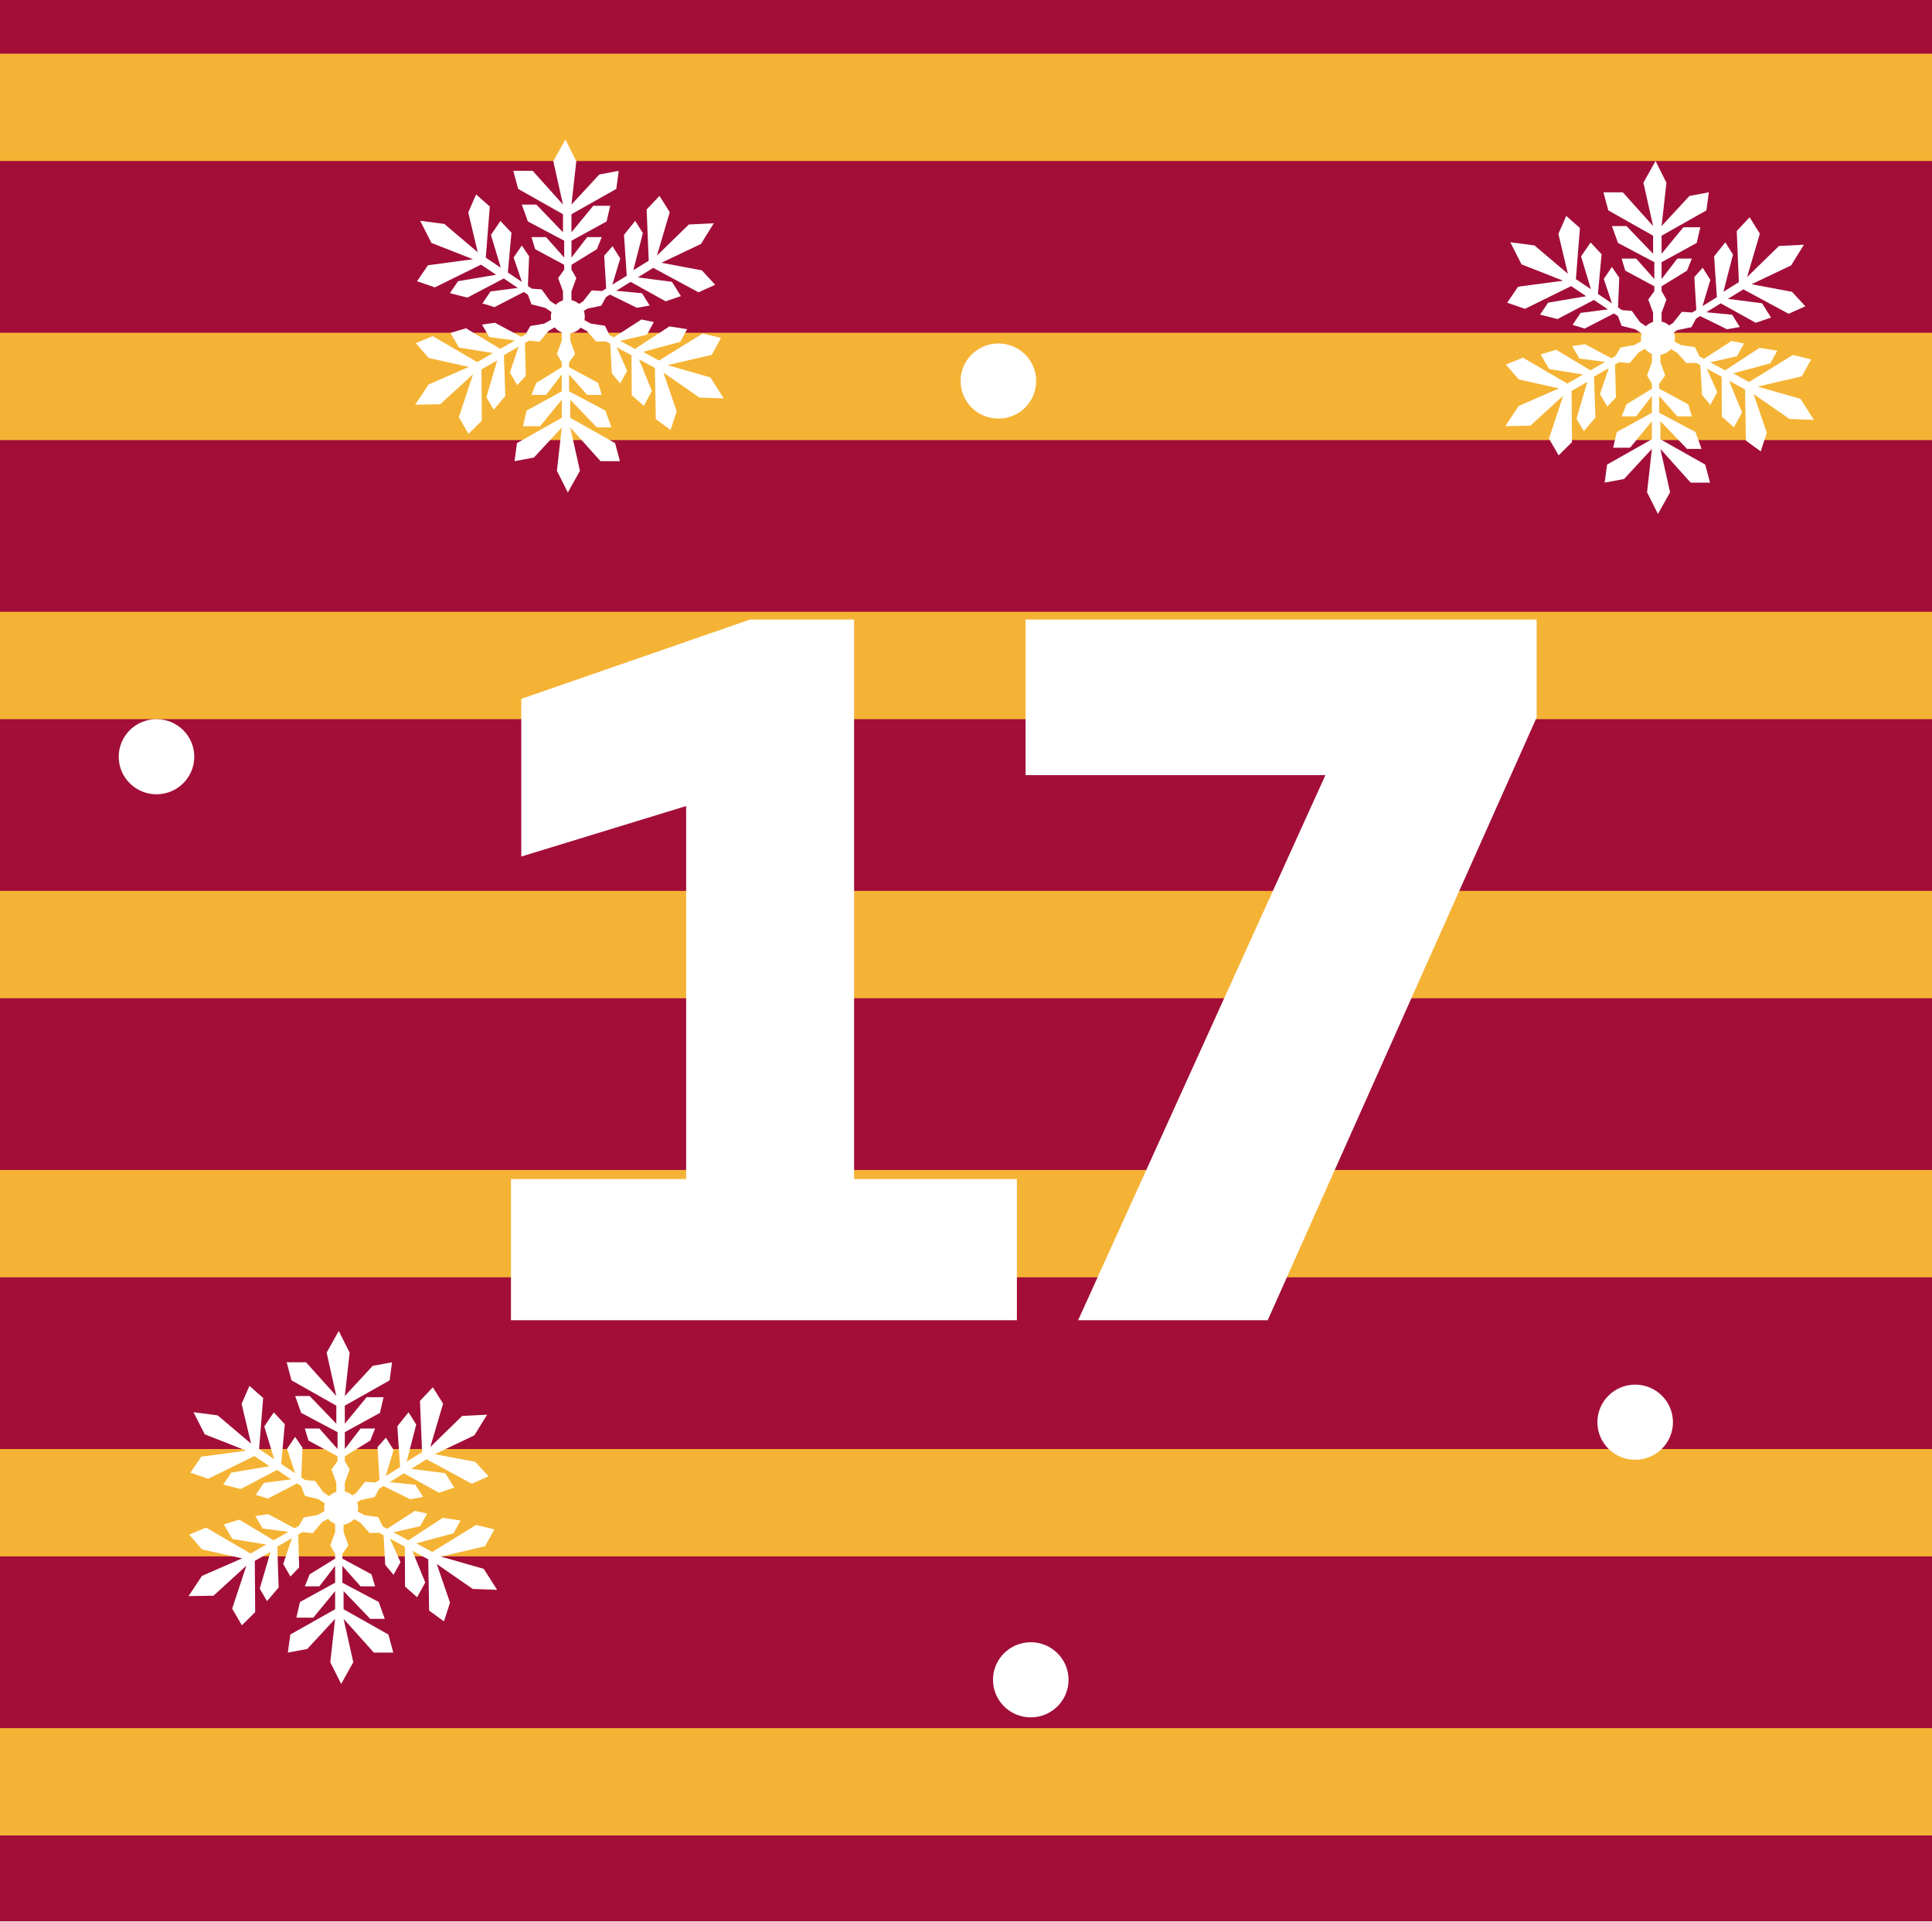
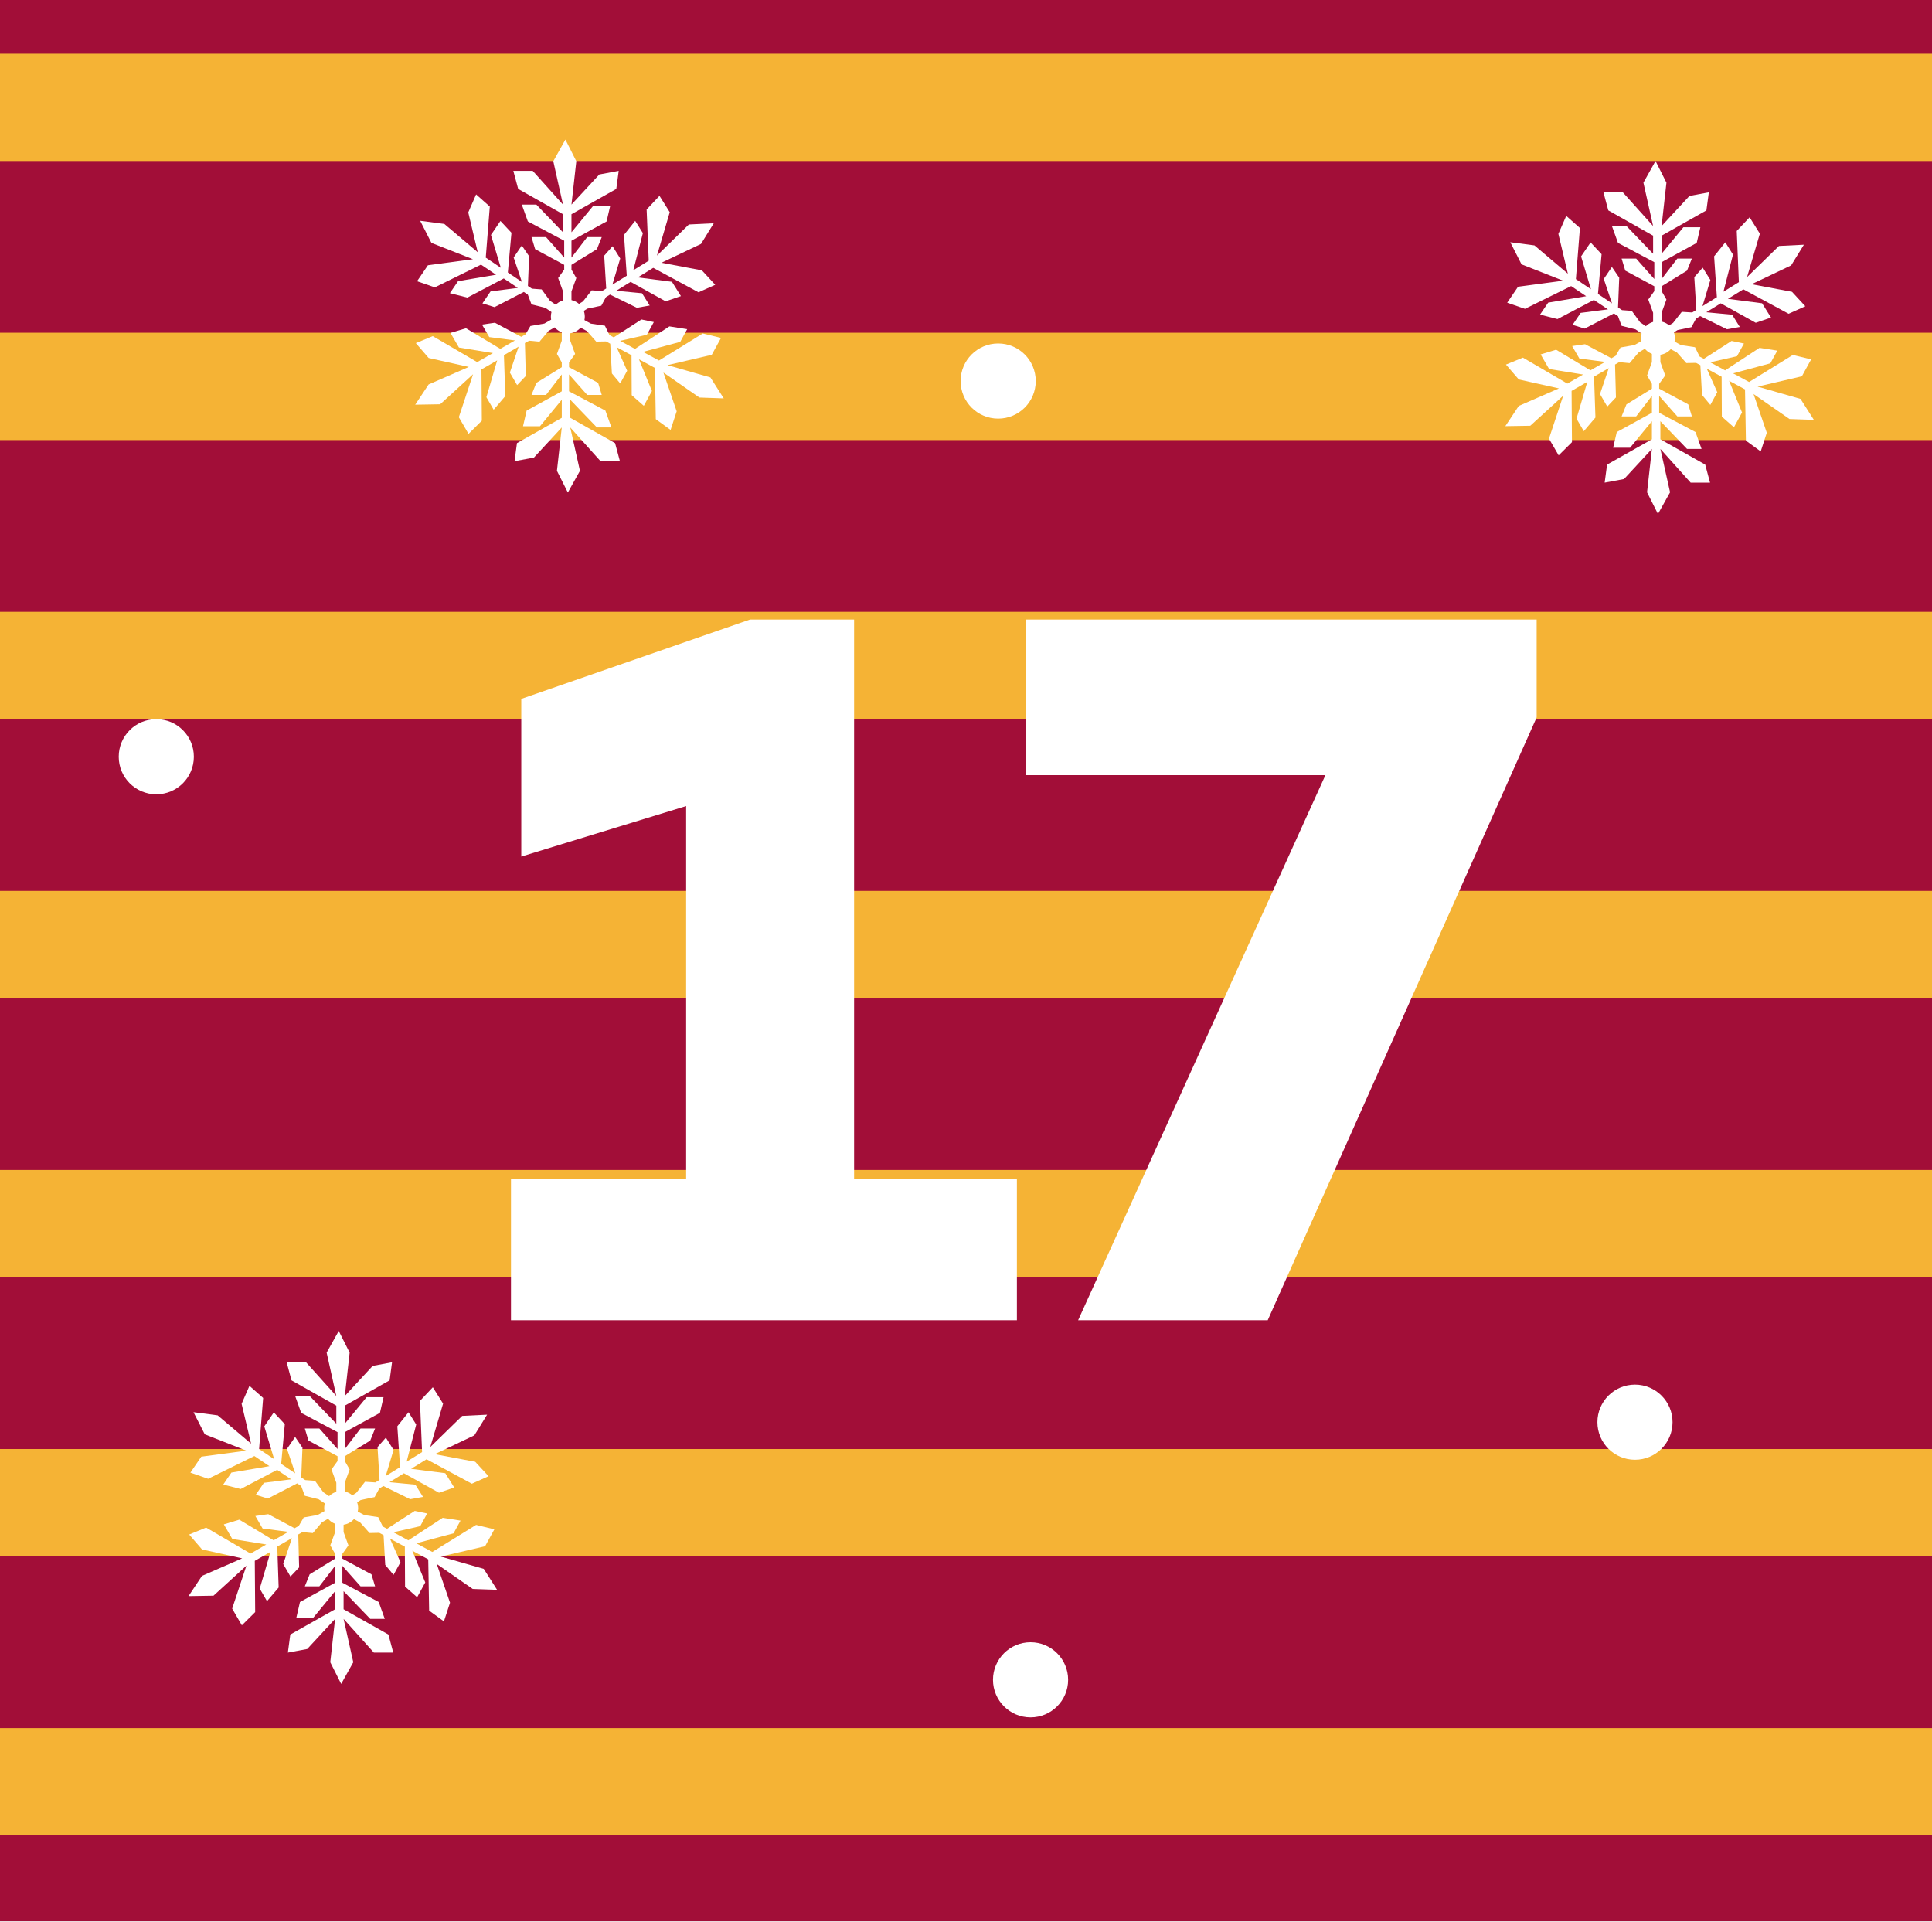
<svg xmlns="http://www.w3.org/2000/svg" width="180" height="179" viewBox="0 0 180 179" fill="none">
  <path d="M180 0H0V179H180V0Z" fill="#A20E38" />
  <rect y="5" width="180" height="10" fill="#F5B335" />
  <rect y="31" width="180" height="10" fill="#F5B335" />
  <rect y="57" width="180" height="10" fill="#F5B335" />
  <rect y="83" width="180" height="10" fill="#F5B335" />
  <rect y="109" width="180" height="10" fill="#F5B335" />
  <rect y="135" width="180" height="10" fill="#F5B335" />
  <rect y="161" width="180" height="10" fill="#F5B335" />
  <path d="M31.335 138.141V139.039H32.125V138.141L32.576 136.906L32.125 136.121V135.672L34.495 134.213L34.946 133.09H33.592L32.125 134.998V133.427L35.398 131.631L35.736 130.173H34.156L32.125 132.642V130.958L36.3 128.601L36.526 126.918L34.721 127.255L32.125 130.06L32.576 126.02L31.561 124L30.432 126.02L31.335 130.06L28.514 126.918H26.708L27.159 128.601L31.335 130.958V132.642L28.852 130.06H27.498L28.062 131.631L31.448 133.427V134.998L29.755 133.09H28.401L28.739 134.213L31.448 135.672V136.121L30.884 136.906L31.335 138.141Z" fill="white" />
  <path d="M32.012 142.742L32.012 141.844L31.222 141.844L31.222 142.742L30.771 143.977L31.222 144.762L31.222 145.211L28.852 146.67L28.401 147.792L29.755 147.792L31.222 145.884L31.222 147.456L27.949 149.251L27.611 150.71L29.191 150.71L31.222 148.241L31.222 149.925L27.046 152.281L26.821 153.965L28.626 153.628L31.222 150.822L30.771 154.863L31.786 156.883L32.915 154.863L32.012 150.822L34.833 153.965L36.639 153.965L36.188 152.281L32.012 149.925L32.012 148.241L34.495 150.822L35.849 150.822L35.285 149.251L31.899 147.456L31.899 145.884L33.592 147.792L34.946 147.792L34.608 146.67L31.899 145.211L31.899 144.762L32.463 143.977L32.012 142.742Z" fill="white" />
  <path d="M33.193 139.086L32.427 139.56L32.845 140.227L33.611 139.752L34.903 139.481L35.335 138.684L35.718 138.447L38.217 139.676L39.413 139.464L38.697 138.321L36.293 138.091L37.634 137.26L40.897 139.073L42.322 138.588L41.486 137.254L38.305 136.845L39.742 135.955L43.961 138.233L45.517 137.534L44.275 136.188L40.508 135.48L44.195 133.725L45.382 131.8L43.061 131.915L40.09 134.813L41.281 130.77L40.326 129.246L39.128 130.517L39.324 135.288L37.887 136.178L38.778 132.718L38.062 131.575L37.019 132.882L37.276 136.689L35.935 137.519L36.669 135.082L35.953 133.939L35.174 134.818L35.36 137.875L34.977 138.113L34.008 138.052L33.193 139.086Z" fill="white" />
  <path d="M29.994 141.826L30.776 141.377L30.381 140.697L29.599 141.146L28.298 141.374L27.84 142.156L27.449 142.38L24.993 141.069L23.79 141.241L24.468 142.407L26.863 142.717L25.494 143.502L22.294 141.582L20.854 142.02L21.644 143.38L24.81 143.895L23.344 144.737L19.204 142.319L17.625 142.966L18.821 144.353L22.562 145.186L18.818 146.817L17.567 148.702L19.89 148.664L22.957 145.866L21.631 149.867L22.534 151.422L23.774 150.192L23.739 145.417L25.205 144.576L24.199 148.004L24.876 149.171L25.962 147.899L25.833 144.086L27.201 143.3L26.386 145.712L27.063 146.878L27.871 146.025L27.788 142.963L28.178 142.739L29.145 142.832L29.994 141.826Z" fill="white" />
  <path d="M33.935 141.152L33.142 140.722L32.764 141.412L33.557 141.842L34.431 142.826L35.34 142.808L35.737 143.023L35.891 145.791L36.666 146.722L37.314 145.539L36.331 143.345L37.719 144.097L37.738 147.814L38.864 148.808L39.62 147.428L38.412 144.473L39.899 145.279L39.982 150.052L41.36 151.055L41.927 149.317L40.691 145.708L44.043 148.036L46.313 148.115L45.069 146.163L41.069 145.018L45.194 144.058L46.058 142.482L44.356 142.07L40.277 144.589L38.79 143.783L42.258 142.85L42.906 141.668L41.248 141.409L38.043 143.506L36.655 142.754L39.15 142.189L39.798 141.006L38.645 140.765L36.061 142.432L35.664 142.217L35.241 141.348L33.935 141.152Z" fill="white" />
  <path d="M29.68 139.678L30.428 140.181L30.871 139.53L30.123 139.027L29.348 137.963L28.44 137.895L28.066 137.644L28.179 134.874L27.497 133.873L26.738 134.989L27.506 137.266L26.197 136.386L26.535 132.684L25.509 131.588L24.624 132.889L25.542 135.946L24.14 135.003L24.517 130.243L23.241 129.114L22.51 130.79L23.392 134.5L20.28 131.864L18.028 131.569L19.079 133.631L22.95 135.151L18.752 135.714L17.74 137.201L19.395 137.773L23.698 135.654L25.1 136.597L21.559 137.196L20.8 138.311L22.425 138.727L25.817 136.944L27.126 137.824L24.588 138.15L23.83 139.265L24.954 139.615L27.687 138.201L28.061 138.453L28.399 139.358L29.68 139.678Z" fill="white" />
  <ellipse cx="31.786" cy="140.497" rx="1.58" ry="1.571" fill="white" />
  <path d="M52.452 27.141V28.038H53.242V27.141L53.694 25.906L53.242 25.121V24.672L55.612 23.213L56.063 22.09H54.709L53.242 23.998V22.427L56.515 20.631L56.853 19.172H55.273L53.242 21.642V19.958L57.418 17.601L57.644 15.918L55.838 16.255L53.242 19.06L53.694 15.02L52.678 13L51.549 15.02L52.452 19.06L49.631 15.918H47.825L48.277 17.601L52.452 19.958V21.642L49.969 19.06H48.615L49.179 20.631L52.565 22.427V23.998L50.872 22.09H49.518L49.856 23.213L52.565 24.672V25.121L52.001 25.906L52.452 27.141Z" fill="white" />
  <path d="M53.129 31.742L53.129 30.844L52.339 30.844L52.339 31.742L51.888 32.977L52.339 33.762L52.339 34.211L49.969 35.67L49.518 36.792L50.872 36.792L52.339 34.884L52.339 36.456L49.066 38.251L48.728 39.71L50.308 39.71L52.339 37.241L52.339 38.925L48.164 41.281L47.938 42.965L49.744 42.628L52.339 39.822L51.888 43.863L52.904 45.883L54.032 43.863L53.129 39.822L55.951 42.965L57.756 42.965L57.305 41.281L53.129 38.925L53.129 37.241L55.612 39.822L56.966 39.822L56.402 38.251L53.016 36.456L53.016 34.884L54.709 36.792L56.063 36.792L55.725 35.67L53.016 34.211L53.016 33.762L53.581 32.977L53.129 31.742Z" fill="white" />
  <path d="M54.311 28.086L53.544 28.56L53.962 29.227L54.728 28.753L56.021 28.481L56.453 27.684L56.836 27.447L59.334 28.676L60.531 28.464L59.815 27.321L57.41 27.091L58.752 26.26L62.015 28.073L63.439 27.588L62.603 26.254L59.422 25.845L60.859 24.955L65.078 27.233L66.635 26.534L65.392 25.188L61.625 24.48L65.312 22.725L66.5 20.8L64.179 20.915L61.208 23.813L62.398 19.77L61.443 18.246L60.245 19.517L60.441 24.288L59.004 25.178L59.895 21.718L59.179 20.575L58.136 21.882L58.394 25.689L57.053 26.52L57.786 24.082L57.07 22.939L56.291 23.818L56.478 26.875L56.095 27.113L55.126 27.052L54.311 28.086Z" fill="white" />
  <path d="M51.111 30.826L51.893 30.377L51.498 29.697L50.716 30.146L49.416 30.374L48.957 31.156L48.566 31.38L46.111 30.069L44.908 30.241L45.585 31.407L47.98 31.717L46.611 32.502L43.411 30.582L41.971 31.02L42.761 32.38L45.927 32.895L44.461 33.737L40.321 31.319L38.742 31.966L39.938 33.353L43.679 34.186L39.935 35.817L38.684 37.702L41.007 37.664L44.075 34.866L42.749 38.867L43.651 40.422L44.892 39.192L44.856 34.417L46.322 33.575L45.316 37.004L45.993 38.171L47.079 36.899L46.95 33.086L48.318 32.3L47.503 34.712L48.18 35.878L48.989 35.025L48.905 31.963L49.296 31.739L50.262 31.832L51.111 30.826Z" fill="white" />
  <path d="M55.052 30.152L54.259 29.722L53.881 30.412L54.674 30.841L55.548 31.826L56.458 31.808L56.854 32.023L57.008 34.791L57.783 35.722L58.431 34.539L57.449 32.345L58.836 33.097L58.855 36.814L59.982 37.808L60.738 36.428L59.53 33.473L61.016 34.279L61.099 39.052L62.477 40.055L63.044 38.317L61.809 34.708L65.16 37.036L67.43 37.115L66.186 35.163L62.187 34.018L66.311 33.058L67.176 31.482L65.473 31.07L61.394 33.589L59.908 32.783L63.375 31.85L64.023 30.668L62.366 30.409L59.16 32.506L57.773 31.754L60.267 31.189L60.915 30.006L59.762 29.765L57.178 31.432L56.782 31.217L56.358 30.348L55.052 30.152Z" fill="white" />
  <path d="M50.798 28.678L51.545 29.181L51.988 28.53L51.24 28.027L50.465 26.963L49.558 26.895L49.184 26.644L49.296 23.874L48.614 22.873L47.856 23.989L48.623 26.266L47.314 25.386L47.652 21.684L46.626 20.588L45.741 21.889L46.66 24.946L45.258 24.003L45.634 19.243L44.358 18.114L43.627 19.79L44.51 23.5L41.397 20.864L39.146 20.569L40.196 22.631L44.067 24.151L39.869 24.714L38.857 26.201L40.512 26.773L44.815 24.654L46.217 25.597L42.676 26.196L41.917 27.311L43.542 27.727L46.935 25.944L48.243 26.824L45.706 27.15L44.947 28.265L46.072 28.615L48.804 27.201L49.178 27.453L49.516 28.358L50.798 28.678Z" fill="white" />
  <ellipse cx="52.904" cy="29.497" rx="1.58" ry="1.571" fill="white" />
  <path d="M154.016 29.141V30.038H154.806V29.141L155.258 27.906L154.806 27.121V26.672L157.176 25.213L157.628 24.09H156.274L154.806 25.998V24.427L158.079 22.631L158.418 21.172H156.838L154.806 23.642V21.958L158.982 19.601L159.208 17.918L157.402 18.255L154.806 21.06L155.258 17.02L154.242 15L153.114 17.02L154.016 21.06L151.195 17.918H149.389L149.841 19.601L154.016 21.958V23.642L151.534 21.06H150.179L150.744 22.631L154.129 24.427V25.998L152.436 24.09H151.082L151.421 25.213L154.129 26.672V27.121L153.565 27.906L154.016 29.141Z" fill="white" />
  <path d="M154.694 33.742L154.694 32.844L153.904 32.844L153.904 33.742L153.452 34.977L153.904 35.762L153.904 36.211L151.534 37.67L151.082 38.792L152.436 38.792L153.904 36.884L153.904 38.456L150.631 40.251L150.292 41.71L151.872 41.71L153.904 39.241L153.904 40.925L149.728 43.281L149.502 44.965L151.308 44.628L153.904 41.822L153.452 45.863L154.468 47.883L155.596 45.863L154.694 41.822L157.515 44.965L159.321 44.965L158.869 43.281L154.694 40.925L154.694 39.241L157.176 41.822L158.531 41.822L157.966 40.251L154.581 38.456L154.581 36.884L156.274 38.792L157.628 38.792L157.289 37.67L154.581 36.211L154.581 35.762L155.145 34.977L154.694 33.742Z" fill="white" />
  <path d="M155.875 30.086L155.109 30.56L155.526 31.227L156.293 30.753L157.585 30.481L158.017 29.684L158.4 29.447L160.898 30.676L162.095 30.464L161.379 29.321L158.975 29.091L160.316 28.26L163.579 30.073L165.003 29.588L164.168 28.254L160.986 27.845L162.423 26.955L166.643 29.233L168.199 28.534L166.957 27.188L163.19 26.48L166.877 24.725L168.064 22.8L165.743 22.915L162.772 25.813L163.962 21.77L163.008 20.246L161.809 21.517L162.006 26.288L160.569 27.178L161.459 23.718L160.743 22.575L159.7 23.882L159.958 27.689L158.617 28.52L159.35 26.082L158.634 24.939L157.855 25.818L158.042 28.875L157.659 29.113L156.69 29.052L155.875 30.086Z" fill="white" />
  <path d="M152.676 32.826L153.458 32.377L153.063 31.697L152.281 32.146L150.98 32.374L150.521 33.156L150.13 33.38L147.675 32.069L146.472 32.241L147.149 33.407L149.544 33.717L148.176 34.502L144.976 32.582L143.536 33.02L144.326 34.38L147.492 34.895L146.026 35.737L141.885 33.319L140.306 33.967L141.503 35.353L145.244 36.186L141.5 37.817L140.248 39.702L142.572 39.664L145.639 36.866L144.313 40.867L145.216 42.422L146.456 41.192L146.421 36.417L147.887 35.575L146.88 39.004L147.557 40.171L148.643 38.899L148.514 35.086L149.883 34.3L149.068 36.712L149.745 37.878L150.553 37.025L150.469 33.963L150.86 33.739L151.826 33.832L152.676 32.826Z" fill="white" />
  <path d="M156.616 32.152L155.823 31.722L155.445 32.412L156.238 32.842L157.112 33.826L158.022 33.808L158.418 34.023L158.572 36.791L159.347 37.722L159.995 36.539L159.013 34.345L160.4 35.097L160.42 38.814L161.546 39.808L162.302 38.428L161.094 35.473L162.58 36.279L162.663 41.052L164.042 42.055L164.608 40.317L163.373 36.708L166.724 39.036L168.994 39.115L167.751 37.163L163.751 36.018L167.876 35.058L168.74 33.482L167.037 33.07L162.958 35.589L161.472 34.783L164.939 33.85L165.587 32.668L163.93 32.409L160.724 34.506L159.337 33.754L161.832 33.189L162.48 32.006L161.327 31.765L158.742 33.432L158.346 33.217L157.922 32.348L156.616 32.152Z" fill="white" />
  <path d="M152.362 30.678L153.11 31.181L153.552 30.53L152.804 30.027L152.029 28.963L151.122 28.895L150.748 28.644L150.86 25.874L150.178 24.873L149.42 25.989L150.187 28.266L148.878 27.386L149.216 23.684L148.191 22.588L147.305 23.889L148.224 26.946L146.822 26.003L147.198 21.243L145.922 20.114L145.191 21.79L146.074 25.5L142.961 22.864L140.71 22.569L141.76 24.631L145.631 26.151L141.433 26.714L140.422 28.201L142.077 28.773L146.379 26.654L147.781 27.597L144.24 28.196L143.482 29.311L145.106 29.727L148.499 27.944L149.808 28.824L147.27 29.15L146.511 30.265L147.636 30.615L150.368 29.201L150.742 29.453L151.081 30.358L152.362 30.678Z" fill="white" />
  <ellipse cx="154.468" cy="31.497" rx="1.58" ry="1.571" fill="white" />
-   <ellipse cx="14.581" cy="70.5" rx="3.52" ry="3.5" fill="white" />
-   <ellipse cx="93.017" cy="35.5" rx="3.52" ry="3.5" fill="white" />
-   <ellipse cx="96.034" cy="156.5" rx="3.52" ry="3.5" fill="white" />
-   <ellipse cx="152.346" cy="132.5" rx="3.52" ry="3.5" fill="white" />
+   <circle cx="14.562" cy="70.5" r="3.5" fill="white" />
+   <circle cx="92.997" cy="35.5" r="3.5" fill="white" />
+   <circle cx="96.014" cy="156.5" r="3.5" fill="white" />
+   <circle cx="152.327" cy="132.5" r="3.5" fill="white" />
  <path d="M79.574 109.848H94.742V123H47.606V109.848H63.926V75.096L48.566 79.8V65.112L69.878 57.72H79.574V109.848ZM95.549 57.72H143.166V66.84L118.11 123H100.446L123.486 72.216H95.549V57.72Z" fill="white" />
</svg>
